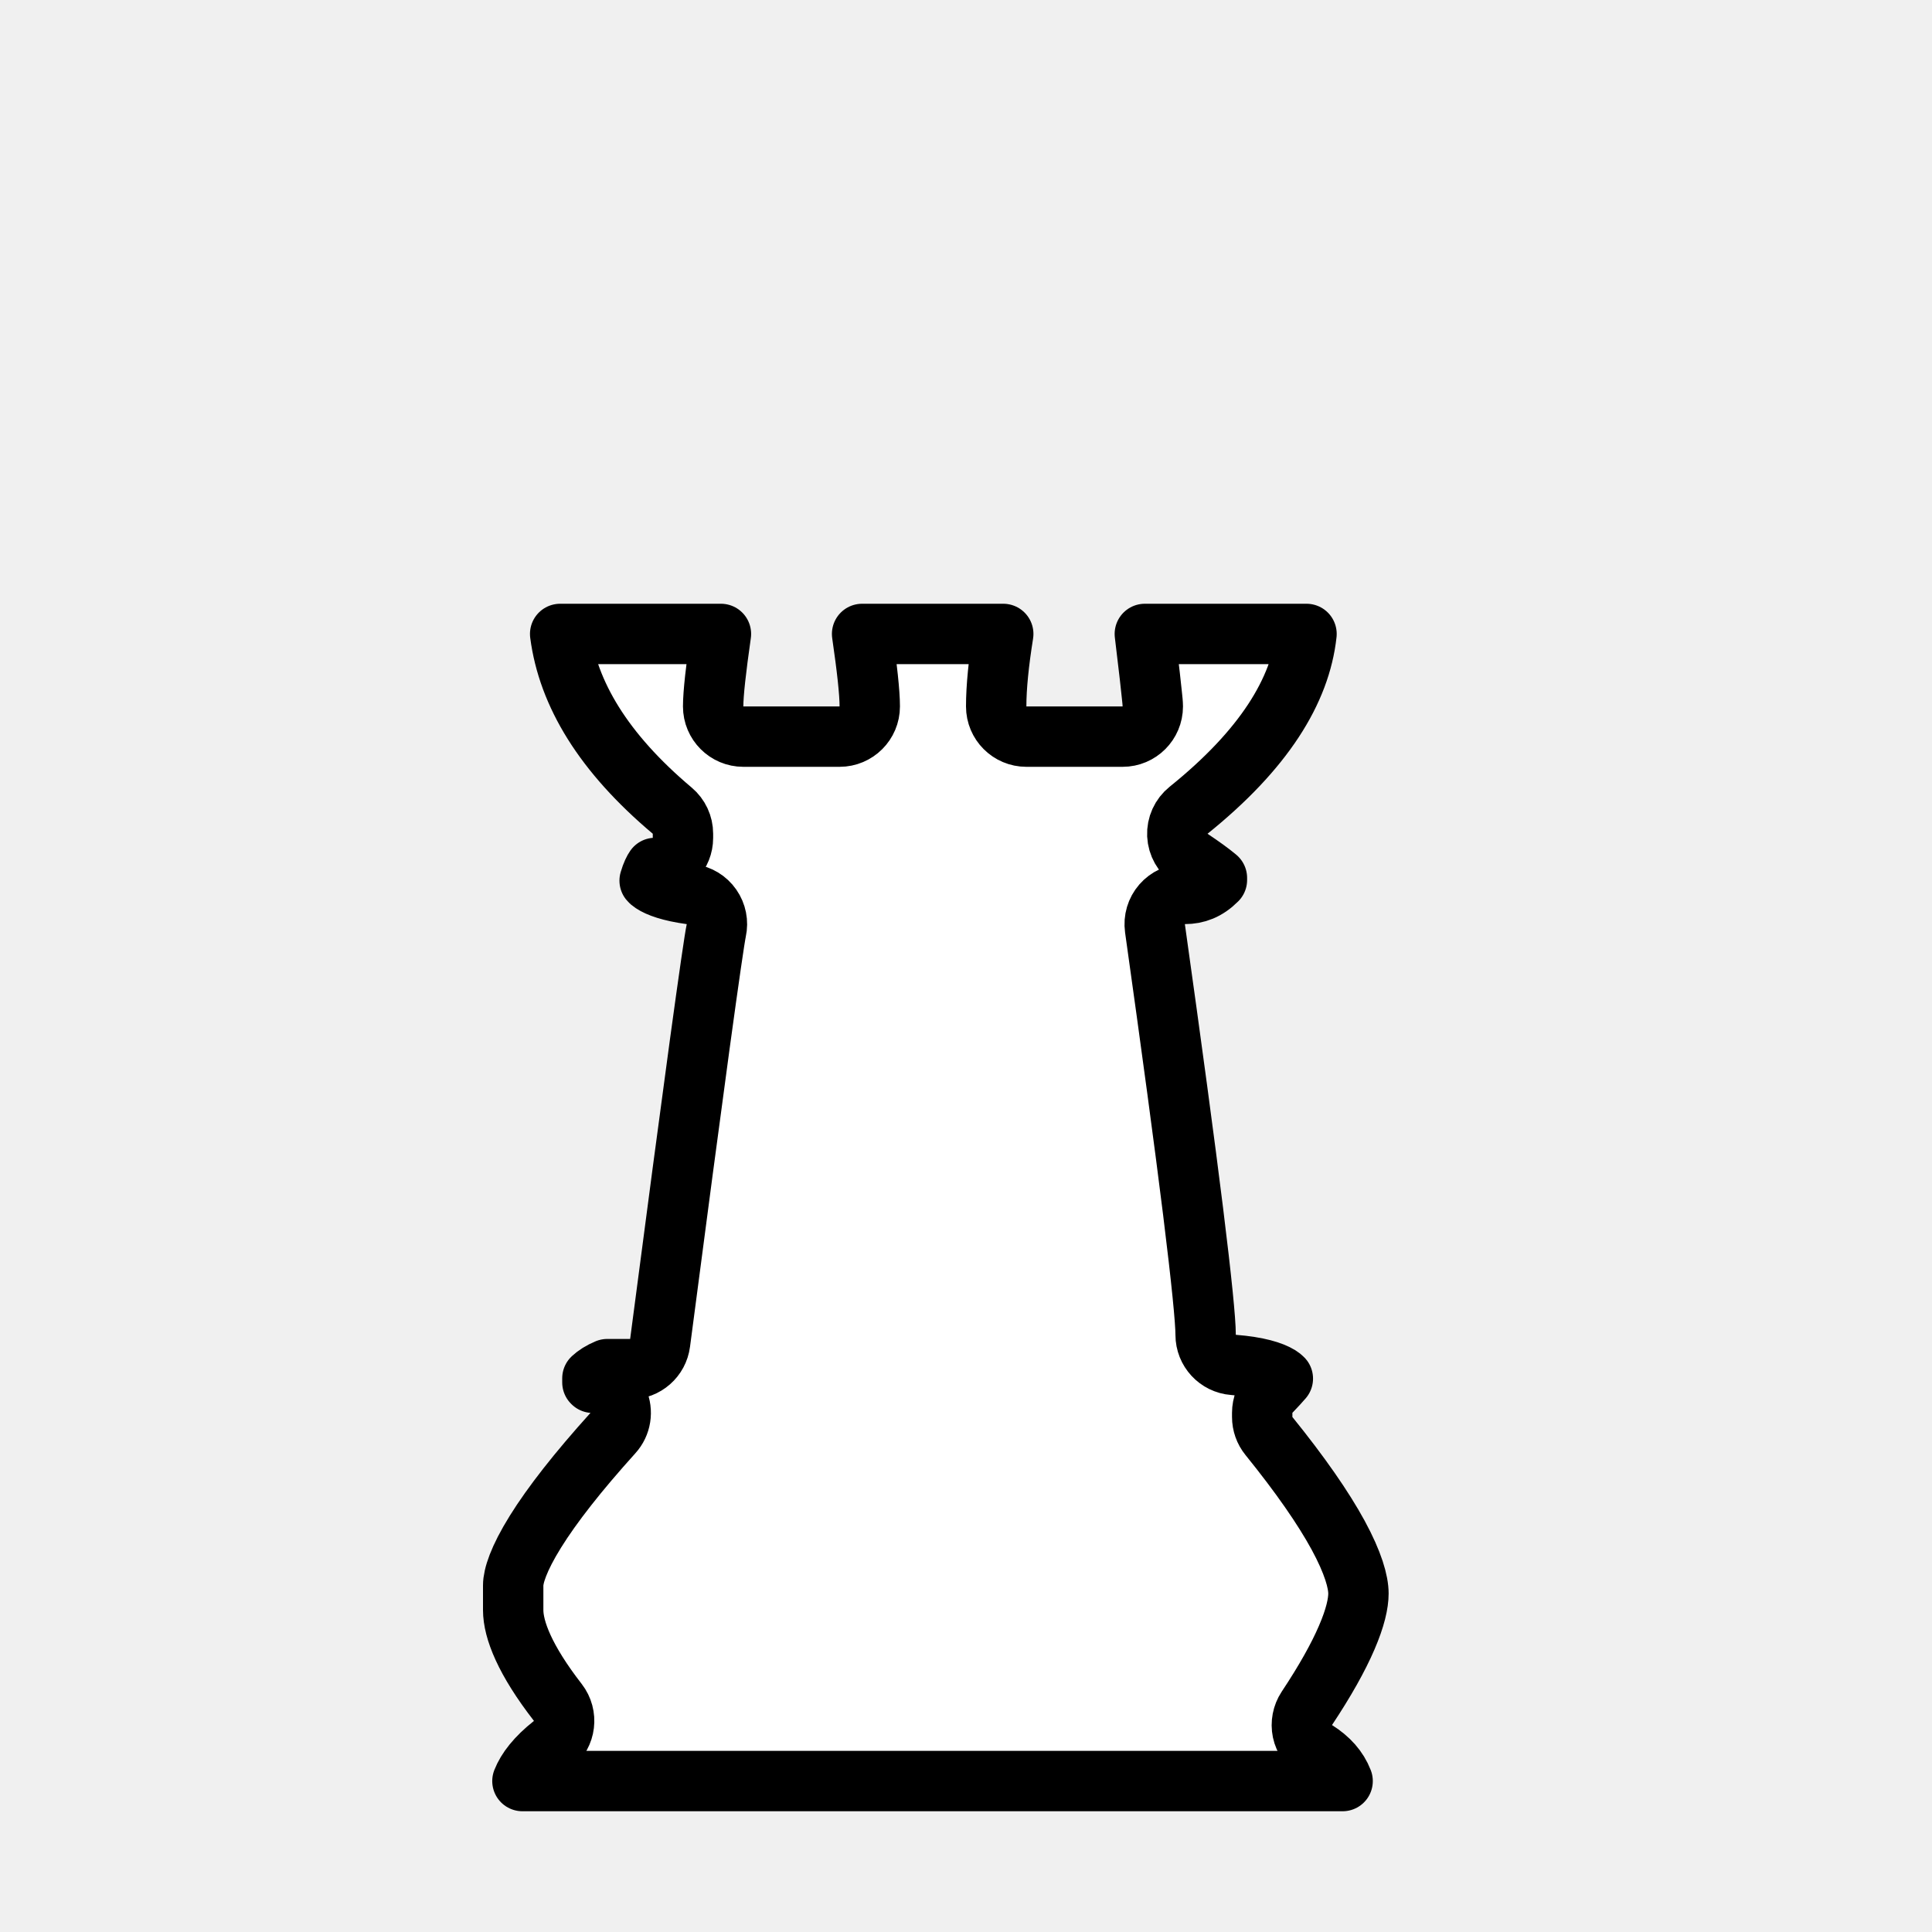
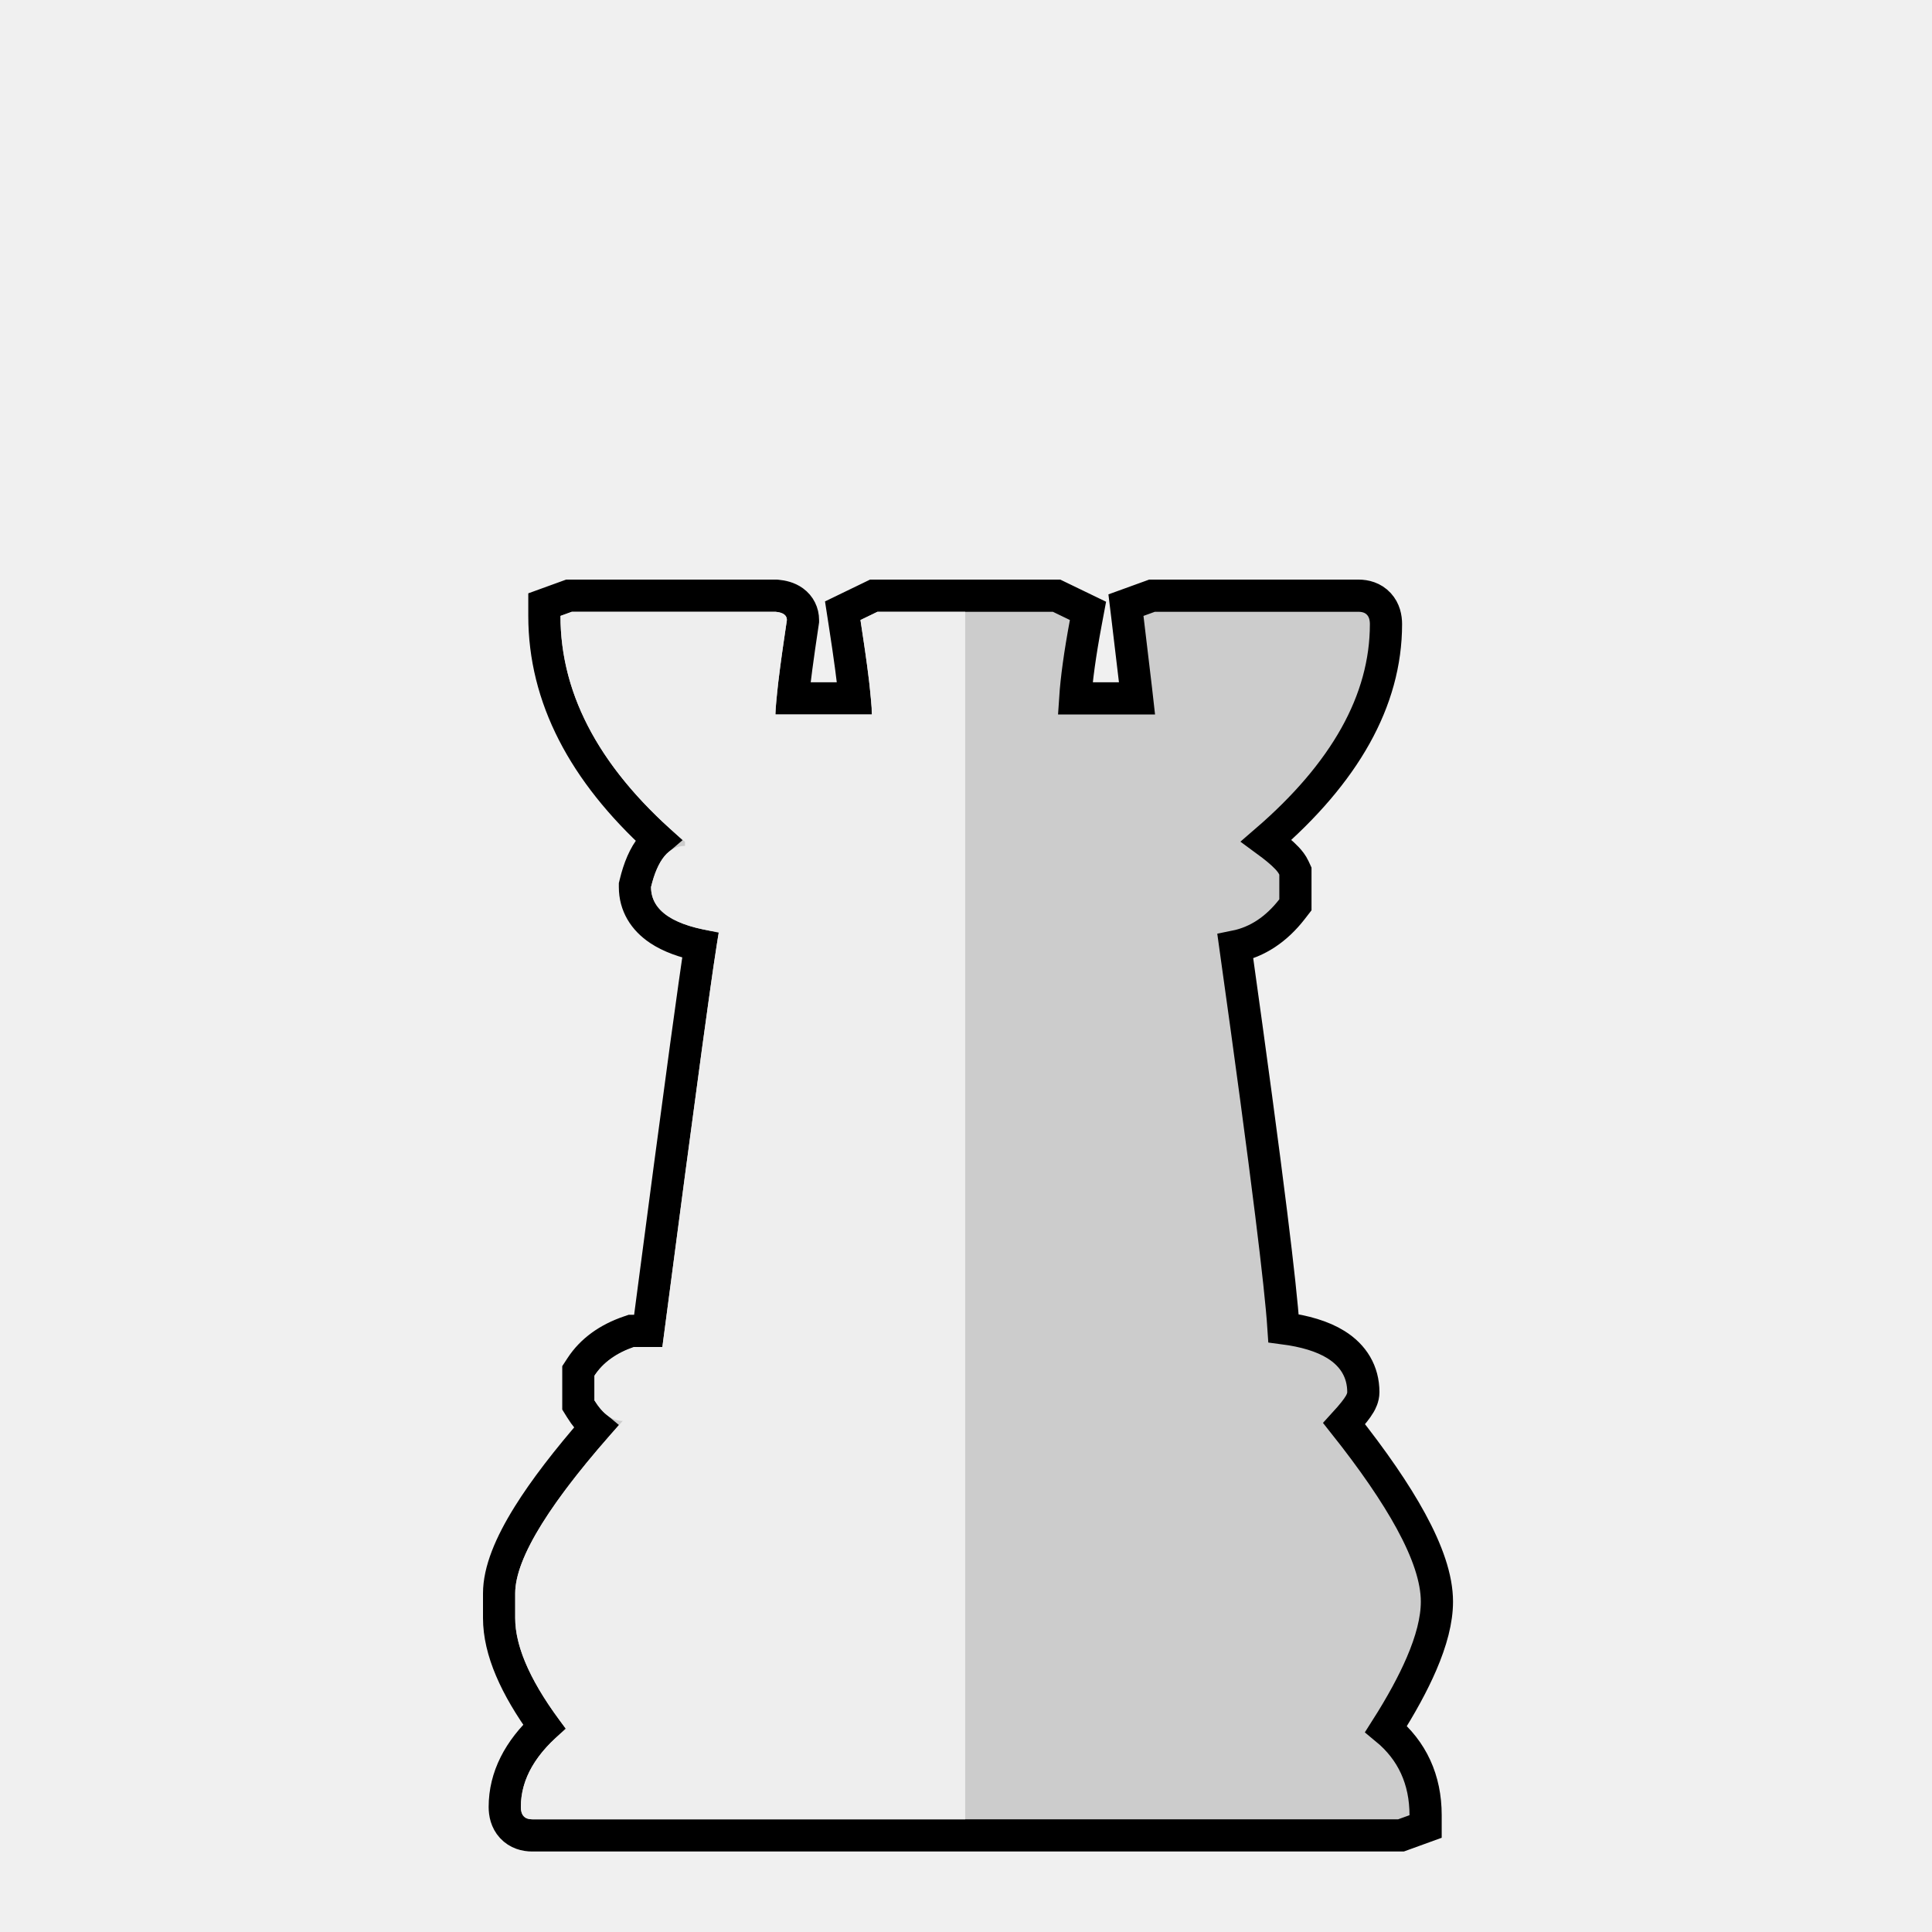
- <svg xmlns="http://www.w3.org/2000/svg" width="32" height="32" viewBox="0 0 32 32" fill="none">
-   <path d="M14.406 11.701C14.406 11.472 14.361 11.064 14.279 10.5H16.617C16.541 10.976 16.5 11.379 16.5 11.701C16.5 11.977 16.724 12.201 17 12.201H18.594C18.87 12.201 19.094 11.977 19.094 11.701C19.094 11.654 19.086 11.576 19.079 11.515C19.071 11.437 19.059 11.33 19.044 11.193C19.023 11.014 18.996 10.783 18.962 10.5H21.64C21.537 11.443 20.933 12.417 19.687 13.42C19.562 13.52 19.493 13.673 19.5 13.832C19.508 13.991 19.59 14.137 19.722 14.225C19.911 14.351 20.047 14.451 20.138 14.526C20.144 14.531 20.151 14.537 20.156 14.541V14.575C19.989 14.743 19.815 14.806 19.625 14.806C19.48 14.806 19.343 14.869 19.248 14.978C19.153 15.087 19.11 15.232 19.13 15.376C19.411 17.376 19.622 18.94 19.762 20.07C19.904 21.217 19.969 21.881 19.969 22.109C19.969 22.37 20.17 22.587 20.43 22.607C20.837 22.639 21.07 22.715 21.189 22.788C21.216 22.805 21.235 22.82 21.248 22.834C21.2 22.89 21.133 22.963 21.045 23.055C20.956 23.148 20.906 23.272 20.906 23.401V23.469C20.906 23.584 20.945 23.695 21.017 23.784C21.538 24.428 21.917 24.975 22.163 25.426C22.414 25.888 22.5 26.202 22.5 26.395C22.5 26.555 22.449 26.793 22.306 27.124C22.166 27.45 21.948 27.84 21.646 28.295C21.572 28.407 21.546 28.544 21.573 28.675C21.601 28.807 21.681 28.922 21.794 28.994C22.013 29.132 22.159 29.297 22.238 29.5H8.653C8.727 29.314 8.88 29.113 9.155 28.895C9.369 28.725 9.407 28.414 9.239 28.197C8.694 27.495 8.5 26.994 8.5 26.667V26.259C8.5 26.109 8.585 25.824 8.87 25.367C9.145 24.925 9.568 24.383 10.152 23.736C10.285 23.59 10.318 23.379 10.238 23.198C10.163 23.029 10.001 22.916 9.818 22.903C9.816 22.901 9.815 22.899 9.812 22.897V22.829C9.871 22.774 9.951 22.722 10.059 22.677H10.438C10.689 22.677 10.901 22.491 10.933 22.242C11.214 20.093 11.433 18.448 11.589 17.304C11.748 16.143 11.838 15.53 11.863 15.414C11.893 15.277 11.865 15.135 11.785 15.02C11.705 14.905 11.581 14.829 11.442 14.811C11.098 14.764 10.904 14.69 10.808 14.626C10.782 14.609 10.767 14.595 10.76 14.586C10.794 14.47 10.829 14.406 10.85 14.376C11.109 14.357 11.312 14.141 11.312 13.878V13.809C11.312 13.662 11.247 13.522 11.134 13.427C9.996 12.469 9.408 11.494 9.278 10.5H11.941C11.858 11.08 11.812 11.489 11.812 11.701C11.812 11.977 12.036 12.201 12.312 12.201H13.906C14.182 12.201 14.406 11.977 14.406 11.701Z" fill="white" stroke="black" stroke-linejoin="round" />
+ <svg xmlns="http://www.w3.org/2000/svg" width="180" height="180" viewBox="0 0 180 180" fill="none">
+   <path d="M53.273 55.5H53.01L52.762 55.59L51.707 55.972L50.719 56.331V57.383C50.719 64.951 54.367 71.904 61.321 78.234C61.118 78.406 60.929 78.599 60.753 78.812C60.02 79.699 59.531 80.905 59.198 82.286L59.156 82.459V82.638C59.156 84.33 60.001 85.677 61.407 86.613C62.417 87.284 63.721 87.755 65.253 88.073C64.974 89.867 64.527 93.027 63.916 97.502C63.069 103.713 61.895 112.545 60.395 123.995H59.074H58.824L58.587 124.076C56.673 124.734 55.138 125.805 54.127 127.354L53.883 127.728V128.174V130.469V130.897L54.108 131.26C54.505 131.9 54.974 132.484 55.521 132.937C52.825 136.025 50.721 138.766 49.232 141.155C47.526 143.891 46.5 146.359 46.5 148.454V150.75C46.5 153.763 48.018 157.155 50.704 160.859C48.36 163.045 47.027 165.542 47.027 168.352C47.027 168.936 47.159 169.654 47.686 170.228C48.236 170.826 48.965 171 49.582 171H130.266H130.529L130.777 170.91L131.832 170.528L132.82 170.169V169.117C132.82 165.804 131.571 163.092 129.136 161.087C130.545 158.872 131.649 156.85 132.434 155.026C133.354 152.89 133.875 150.939 133.875 149.22C133.875 147.06 132.988 144.53 131.451 141.71C130.011 139.067 127.929 136.04 125.228 132.636C125.606 132.223 125.922 131.857 126.17 131.541C126.367 131.292 126.547 131.042 126.685 130.804C126.782 130.637 127.019 130.217 127.019 129.704C127.019 127.798 126.093 126.286 124.466 125.274C123.209 124.492 121.549 124.01 119.581 123.753C119.445 121.673 119.058 118.104 118.439 113.113C117.683 107.018 116.567 98.706 115.092 88.18C117.162 87.762 118.934 86.566 120.377 84.705L120.691 84.299V83.786V81.49V81.162L120.554 80.864C120.389 80.504 120.136 80.194 119.907 79.95C119.662 79.689 119.364 79.418 119.028 79.139C118.723 78.886 118.371 78.614 117.972 78.321C125.251 72.036 129.129 65.315 129.129 58.148C129.129 57.565 128.998 56.847 128.47 56.273C127.92 55.674 127.191 55.5 126.575 55.5H107.59H107.327L107.079 55.59L106.024 55.972L104.902 56.379L105.046 57.563C105.397 60.464 105.661 62.677 105.836 64.203C105.873 64.521 105.905 64.809 105.934 65.066H100.178C100.298 63.247 100.618 60.912 101.154 58.041L101.365 56.914L100.333 56.415L98.751 55.65L98.441 55.5H98.097H81.75H81.406L81.097 55.65L79.515 56.415L78.516 56.899L78.686 57.996C79.184 61.2 79.494 63.541 79.634 65.066H73.854C73.998 63.574 74.306 61.231 74.796 57.99L74.812 57.878V57.766C74.812 57.078 74.507 56.444 73.93 56.025C73.439 55.669 72.863 55.549 72.393 55.506L72.326 55.5H72.258H53.273Z" fill="#CCCCCC" stroke="black" stroke-width="3" />
+   <path d="M53.273 57H72.258C72.961 57.064 73.312 57.319 73.312 57.766C72.609 62.421 72.258 65.355 72.258 66.566H81.222C81.222 65.227 80.871 62.293 80.168 57.766L81.75 57H89.924V169.5H49.582C48.879 169.5 48.527 169.117 48.527 168.352C48.527 165.737 49.934 163.314 52.746 161.082C49.582 157 48 153.556 48 150.75V148.454C48 145.138 51.34 139.781 58.02 132.383C57.053 132.383 56.174 131.745 55.383 130.469V128.174C56.174 126.961 57.404 126.069 59.074 125.495H61.711C64.875 101.324 66.633 88.442 66.984 86.847C62.766 86.273 60.656 84.87 60.656 82.638C61.272 80.087 62.326 78.811 63.82 78.811V78.428C56.086 71.924 52.219 64.908 52.219 57.383L53.273 57Z" fill="#EEEEEE" />
</svg>
